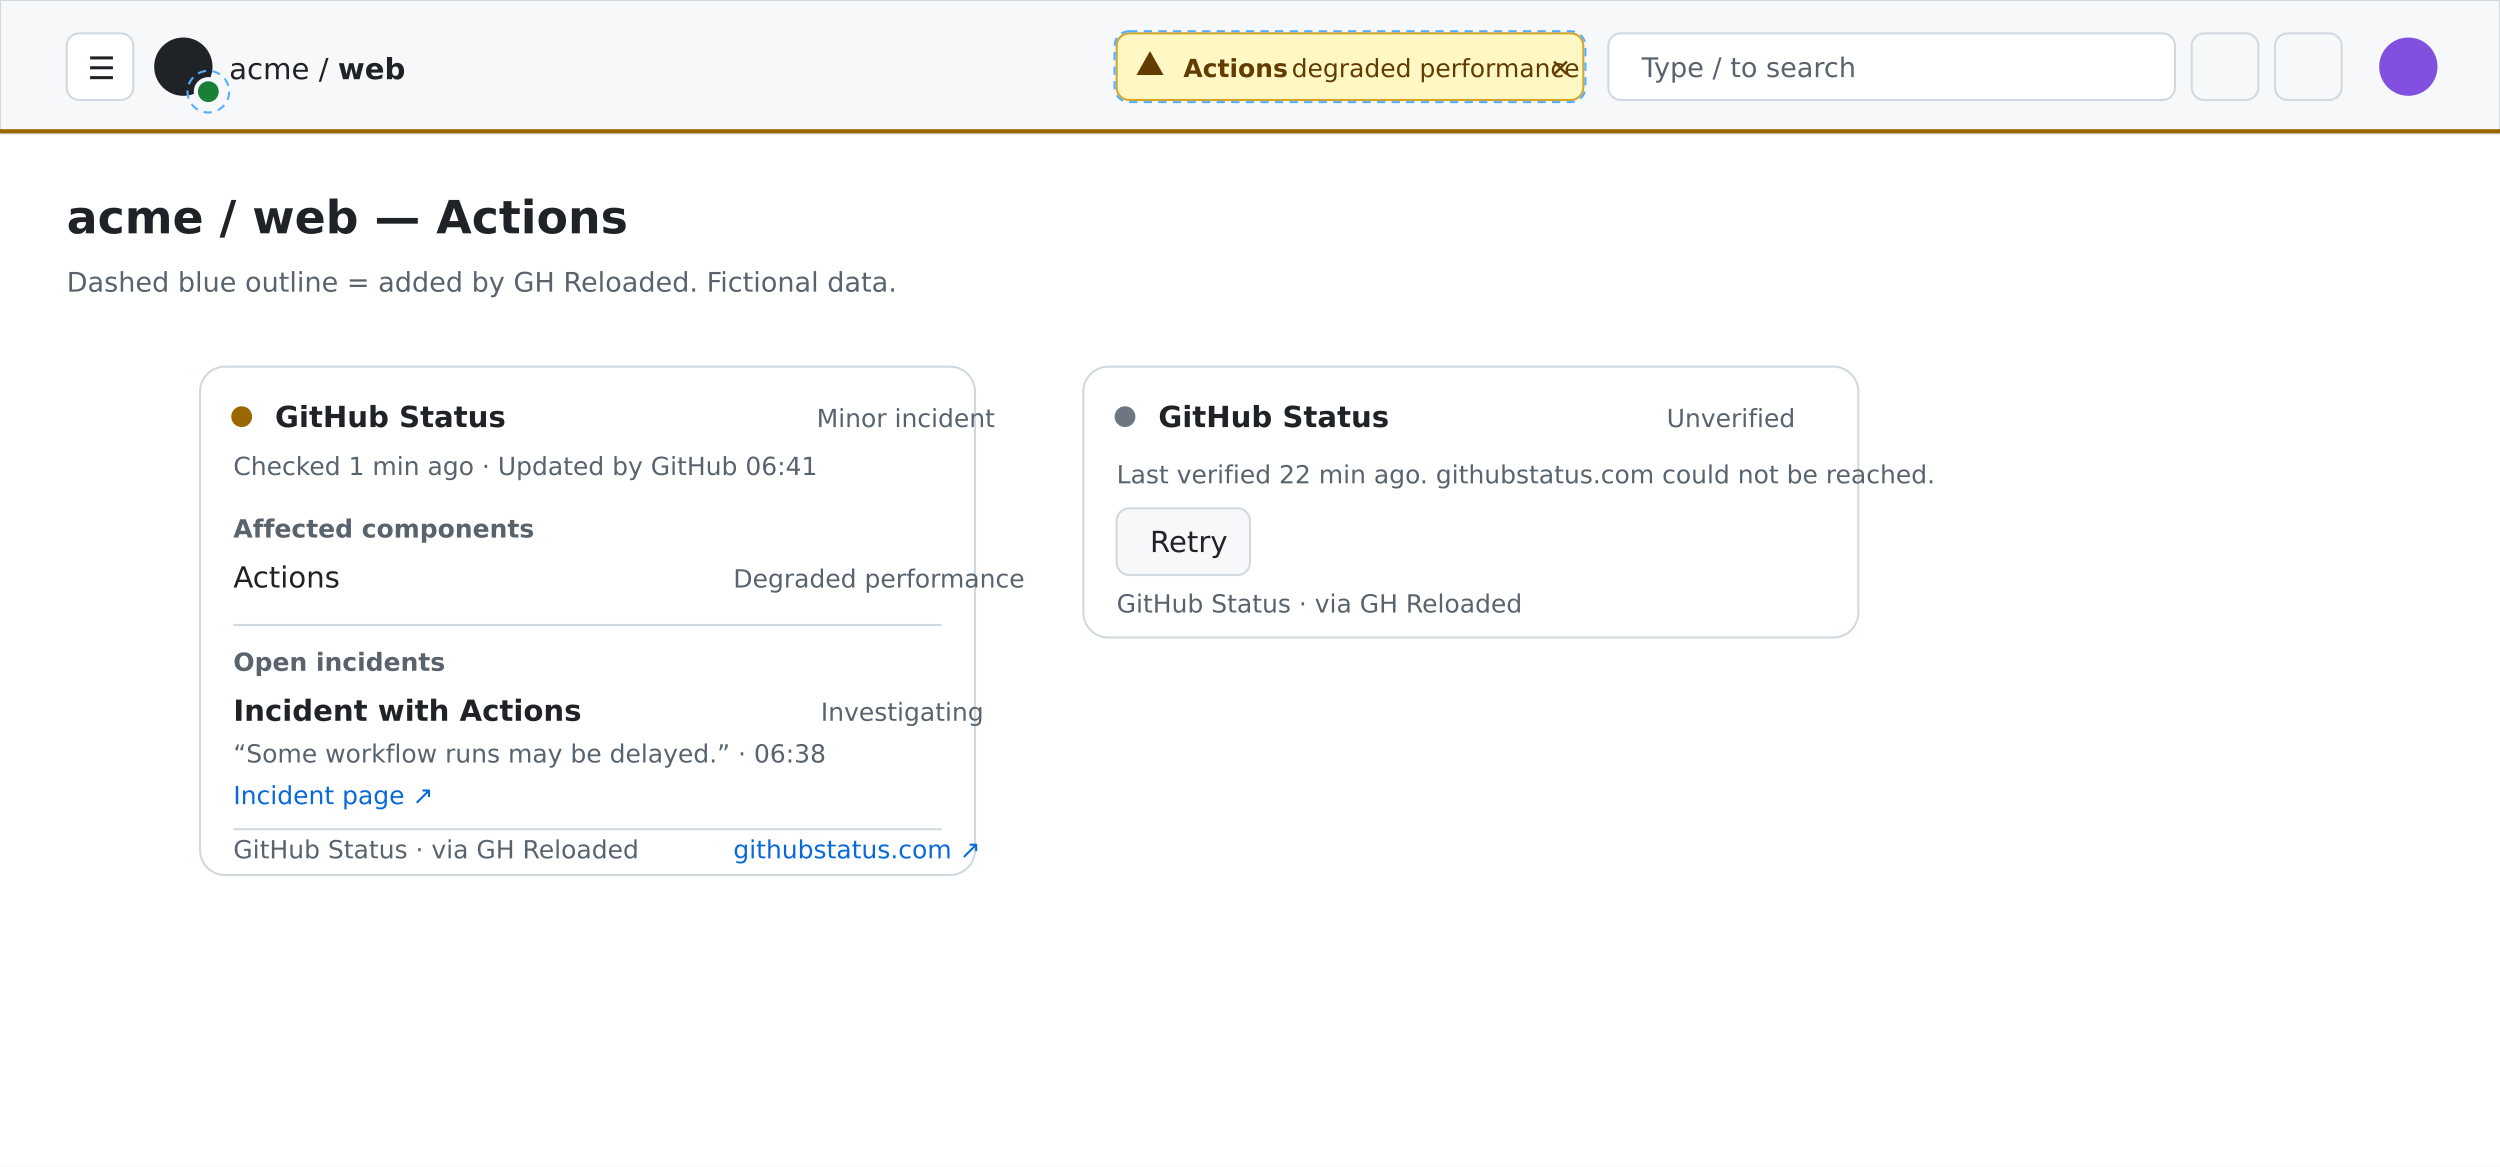
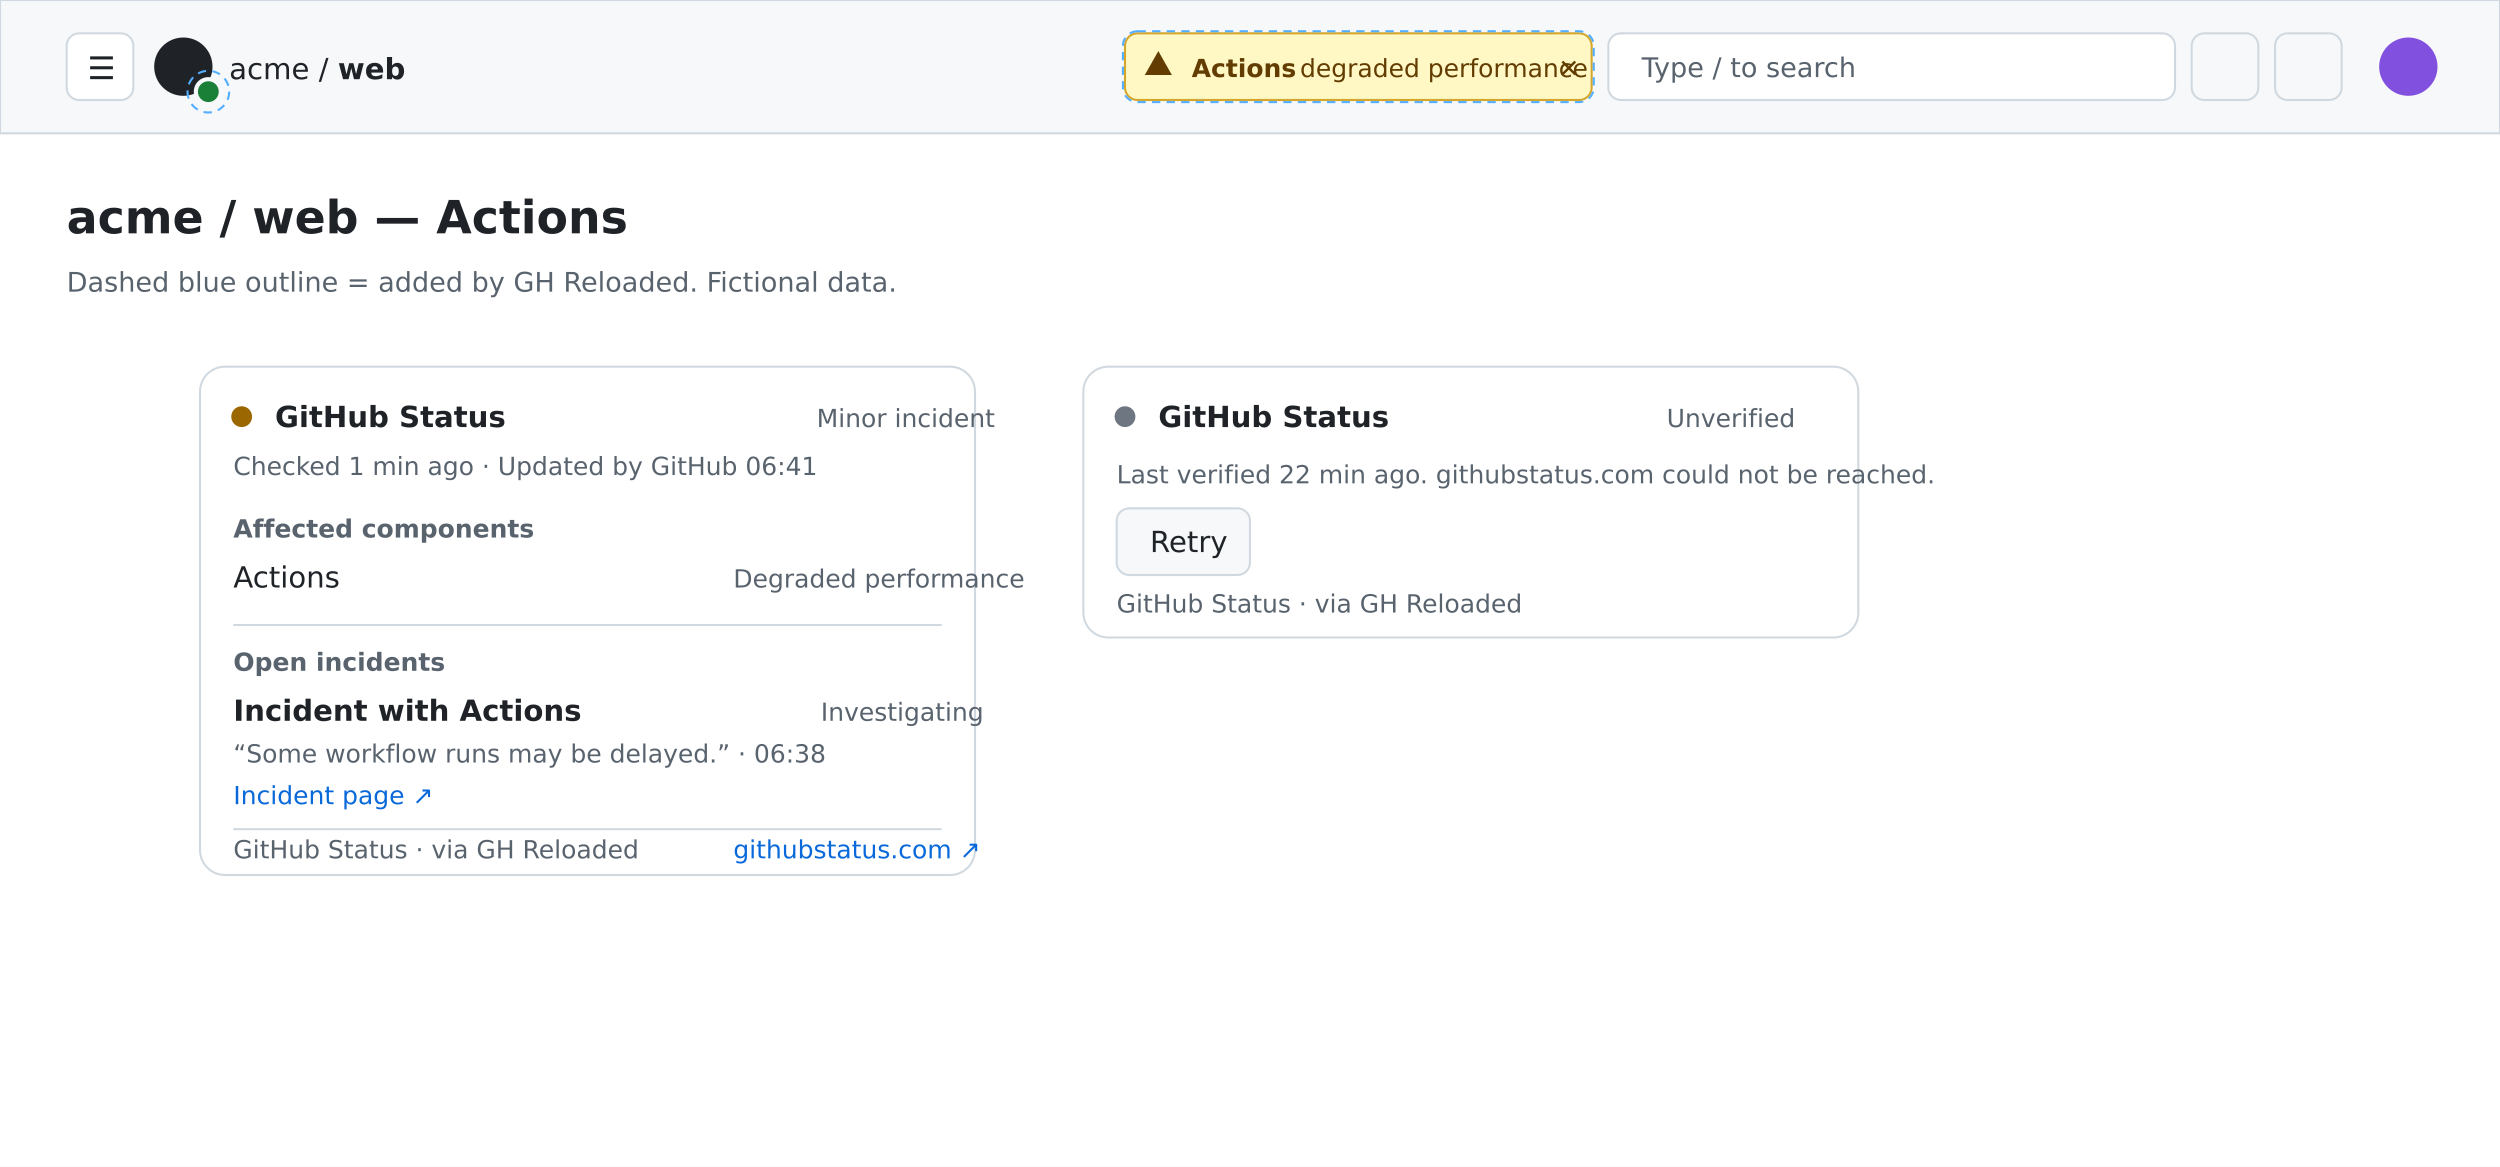
<svg xmlns="http://www.w3.org/2000/svg" width="1200" height="560" viewBox="0 0 1200 560" font-family="DejaVu Sans, sans-serif">
  <rect x="0" y="0" width="1200" height="560" fill="#fff" />
  <rect x="0" y="0" width="1200" height="64" fill="#f6f8fa" stroke="#d1d9e0" />
-   <rect x="0" y="62" width="1200" height="2" fill="#9a6700" />
  <rect x="32" y="16" width="32" height="32" fill="#fff" stroke="#d1d9e0" rx="6" />
  <text x="42" y="38" font-size="15" fill="#1f2328">☰</text>
  <circle cx="88" cy="32" r="14" fill="#1f2328" />
  <circle cx="100" cy="44" r="7" fill="#f6f8fa" />
  <circle cx="100" cy="44" r="5" fill="#1a7f37" />
  <circle cx="100" cy="44" r="10" fill="none" stroke="#54aeff" stroke-dasharray="4 3" />
  <text x="110" y="38" font-size="14" fill="#1f2328">acme / <tspan font-weight="600">web</tspan>
  </text>
-   <rect x="536" y="16" width="224" height="32" fill="#fff8c5" stroke="#d4a72c" rx="6" />
-   <rect x="535" y="15" width="226" height="34" fill="none" stroke="#54aeff" stroke-dasharray="4 3" rx="7" />
-   <path d="M552 24.5l6.5 11.5h-13z" fill="#633c01" />
-   <text x="568" y="37" font-size="12" font-weight="600" fill="#633c01">Actions</text>
-   <text x="620" y="37" font-size="12" fill="#633c01">degraded performance</text>
-   <text x="744" y="37" font-size="12" fill="#633c01">✕</text>
+   <rect x="540" y="16" width="224" height="32" fill="#fff8c5" stroke="#d4a72c" rx="6" />
+   <rect x="539" y="15" width="226" height="34" fill="none" stroke="#54aeff" stroke-dasharray="4 3" rx="7" />
+   <path d="M556 24.5l6.5 11.5h-13z" fill="#633c01" />
+   <text x="572" y="37" font-size="12" font-weight="600" fill="#633c01">Actions</text>
+   <text x="624" y="37" font-size="12" fill="#633c01">degraded performance</text>
+   <text x="748" y="37" font-size="12" fill="#633c01">✕</text>
  <rect x="772" y="16" width="272" height="32" fill="#fff" stroke="#d1d9e0" rx="6" />
  <text x="788" y="37" font-size="13" fill="#59636e">Type / to search</text>
  <rect x="1052" y="16" width="32" height="32" fill="#f6f8fa" stroke="#d1d9e0" rx="6" />
  <rect x="1092" y="16" width="32" height="32" fill="#f6f8fa" stroke="#d1d9e0" rx="6" />
  <circle cx="1156" cy="32" r="14" fill="#8250df" />
  <text x="32" y="112" font-size="22" font-weight="600" fill="#1f2328">acme / web — Actions</text>
  <text x="32" y="140" font-size="13" fill="#59636e">Dashed blue outline = added by GH Reloaded. Fictional data.</text>
  <rect x="96" y="176" width="372" height="244" fill="#fff" stroke="#d1d9e0" rx="12" />
  <circle cx="116" cy="200" r="5" fill="#9a6700" />
  <text x="132" y="205" font-size="14" font-weight="600" fill="#1f2328">GitHub Status</text>
  <text x="392" y="205" font-size="12" fill="#59636e">Minor incident</text>
  <text x="112" y="228" font-size="12" fill="#59636e">Checked 1 min ago · Updated by GitHub 06:41</text>
  <text x="112" y="258" font-size="12" font-weight="600" fill="#59636e">Affected components</text>
  <text x="112" y="282" font-size="14" fill="#1f2328">Actions</text>
  <text x="352" y="282" font-size="12" fill="#59636e">Degraded performance</text>
  <line x1="112" y1="300" x2="452" y2="300" stroke="#d1d9e0" />
  <text x="112" y="322" font-size="12" font-weight="600" fill="#59636e">Open incidents</text>
  <text x="112" y="346" font-size="14" font-weight="600" fill="#1f2328">Incident with Actions</text>
  <text x="394" y="346" font-size="12" fill="#59636e">Investigating</text>
  <text x="112" y="366" font-size="12" fill="#59636e">“Some workflow runs may be delayed.” · 06:38</text>
  <text x="112" y="386" font-size="12" fill="#0969da">Incident page ↗</text>
  <line x1="112" y1="398" x2="452" y2="398" stroke="#d1d9e0" />
  <text x="112" y="412" font-size="12" fill="#59636e">GitHub Status · via GH Reloaded</text>
  <text x="352" y="412" font-size="12" fill="#0969da">githubstatus.com ↗</text>
  <rect x="520" y="176" width="372" height="130" fill="#fff" stroke="#d1d9e0" rx="12" />
  <circle cx="540" cy="200" r="5" fill="#6e7781" />
  <text x="556" y="205" font-size="14" font-weight="600" fill="#1f2328">GitHub Status</text>
  <text x="800" y="205" font-size="12" fill="#59636e">Unverified</text>
  <text x="536" y="232" font-size="12" fill="#59636e">Last verified 22 min ago. githubstatus.com could not be reached.</text>
  <rect x="536" y="244" width="64" height="32" fill="#f6f8fa" stroke="#d1d9e0" rx="6" />
  <text x="552" y="265" font-size="14" font-weight="500" fill="#1f2328">Retry</text>
  <text x="536" y="294" font-size="12" fill="#59636e">GitHub Status · via GH Reloaded</text>
</svg>
